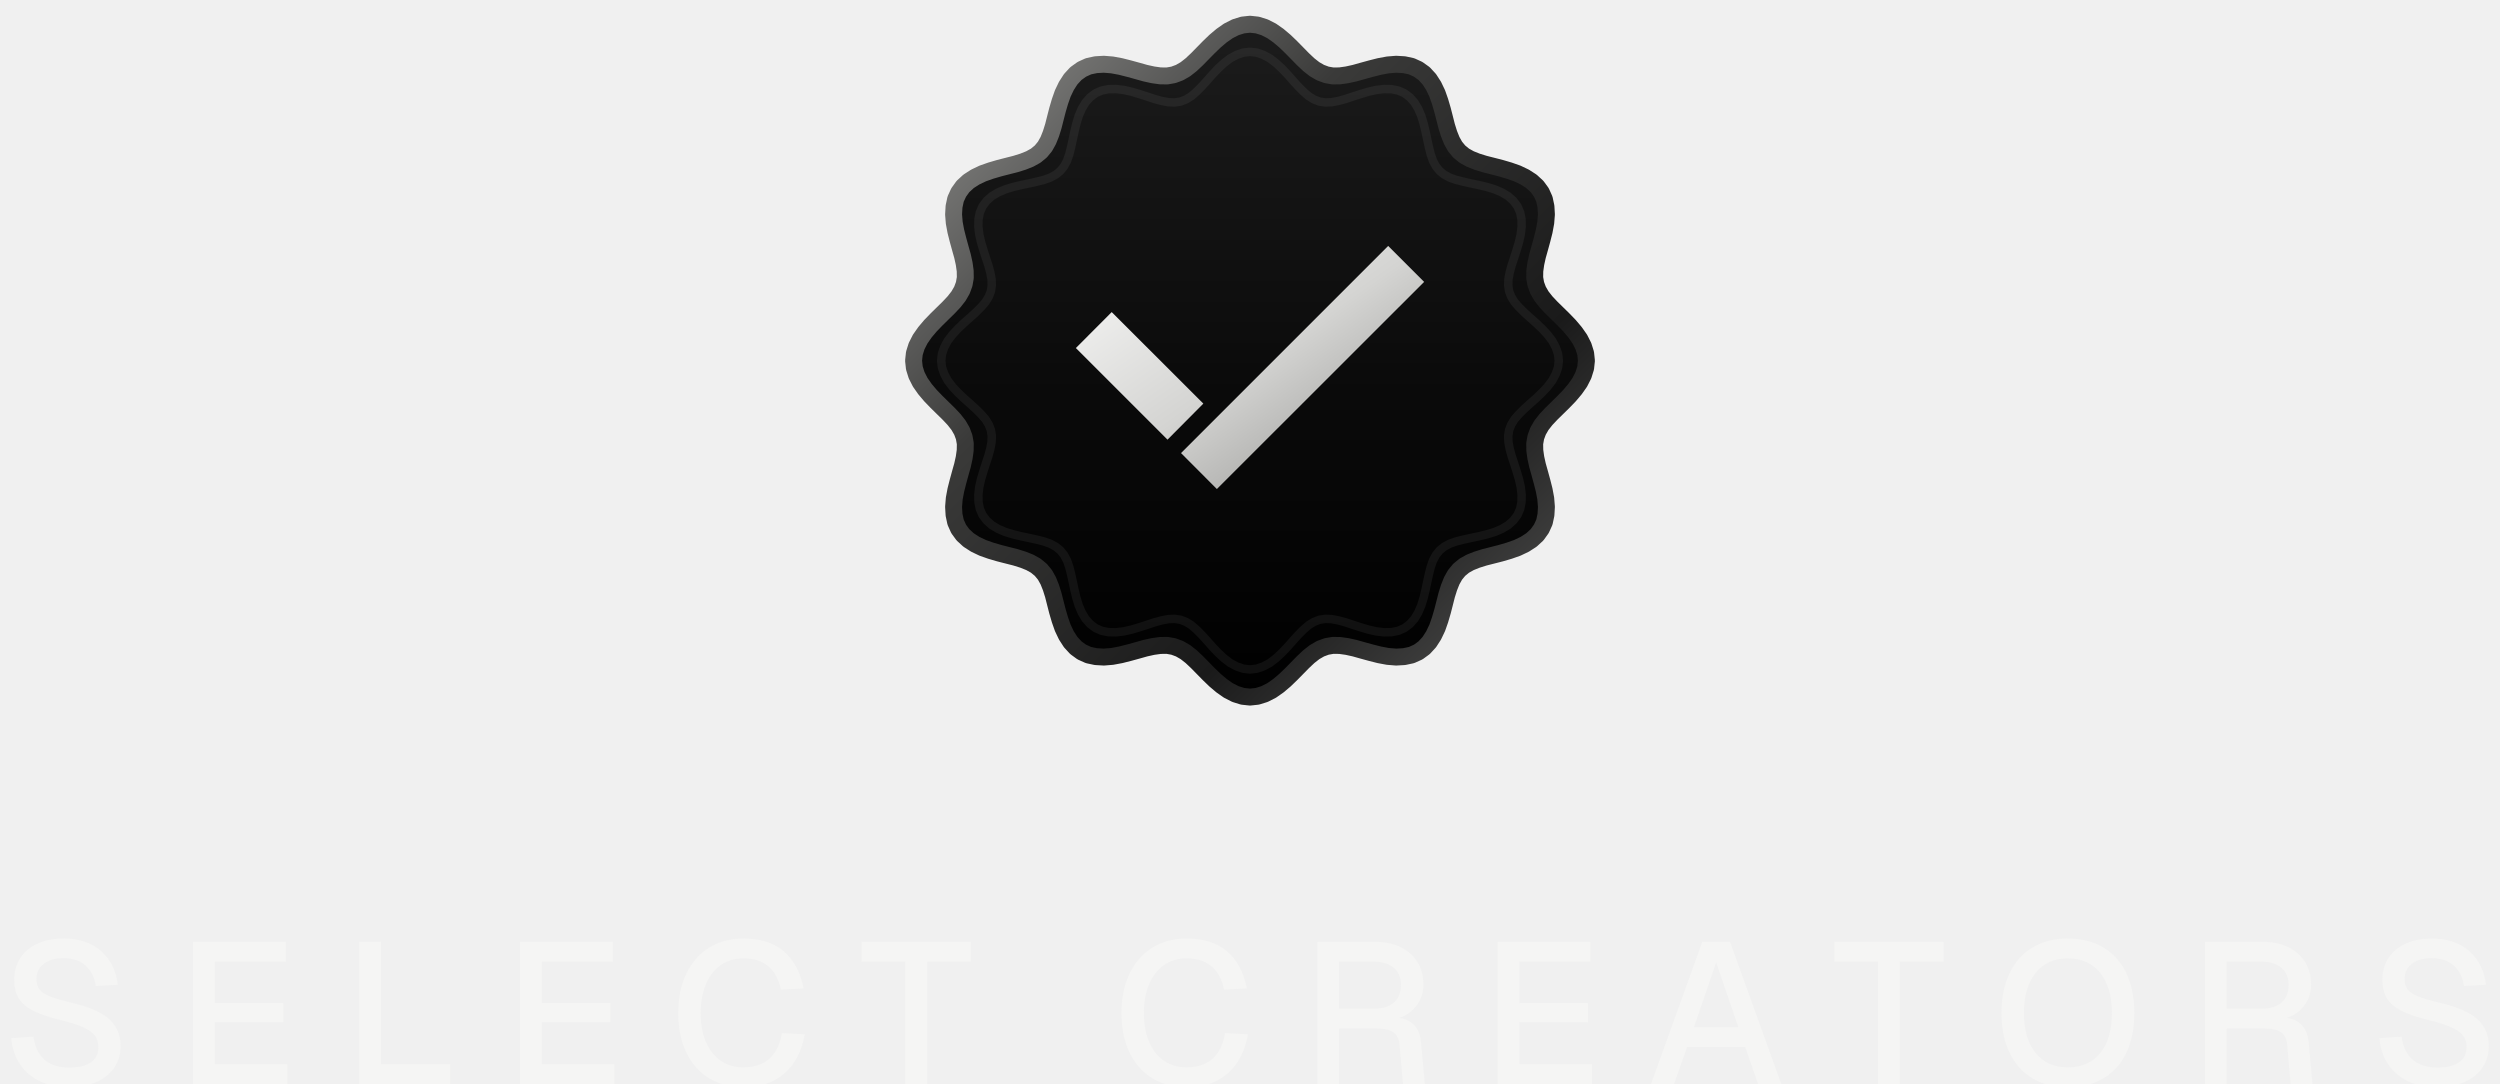
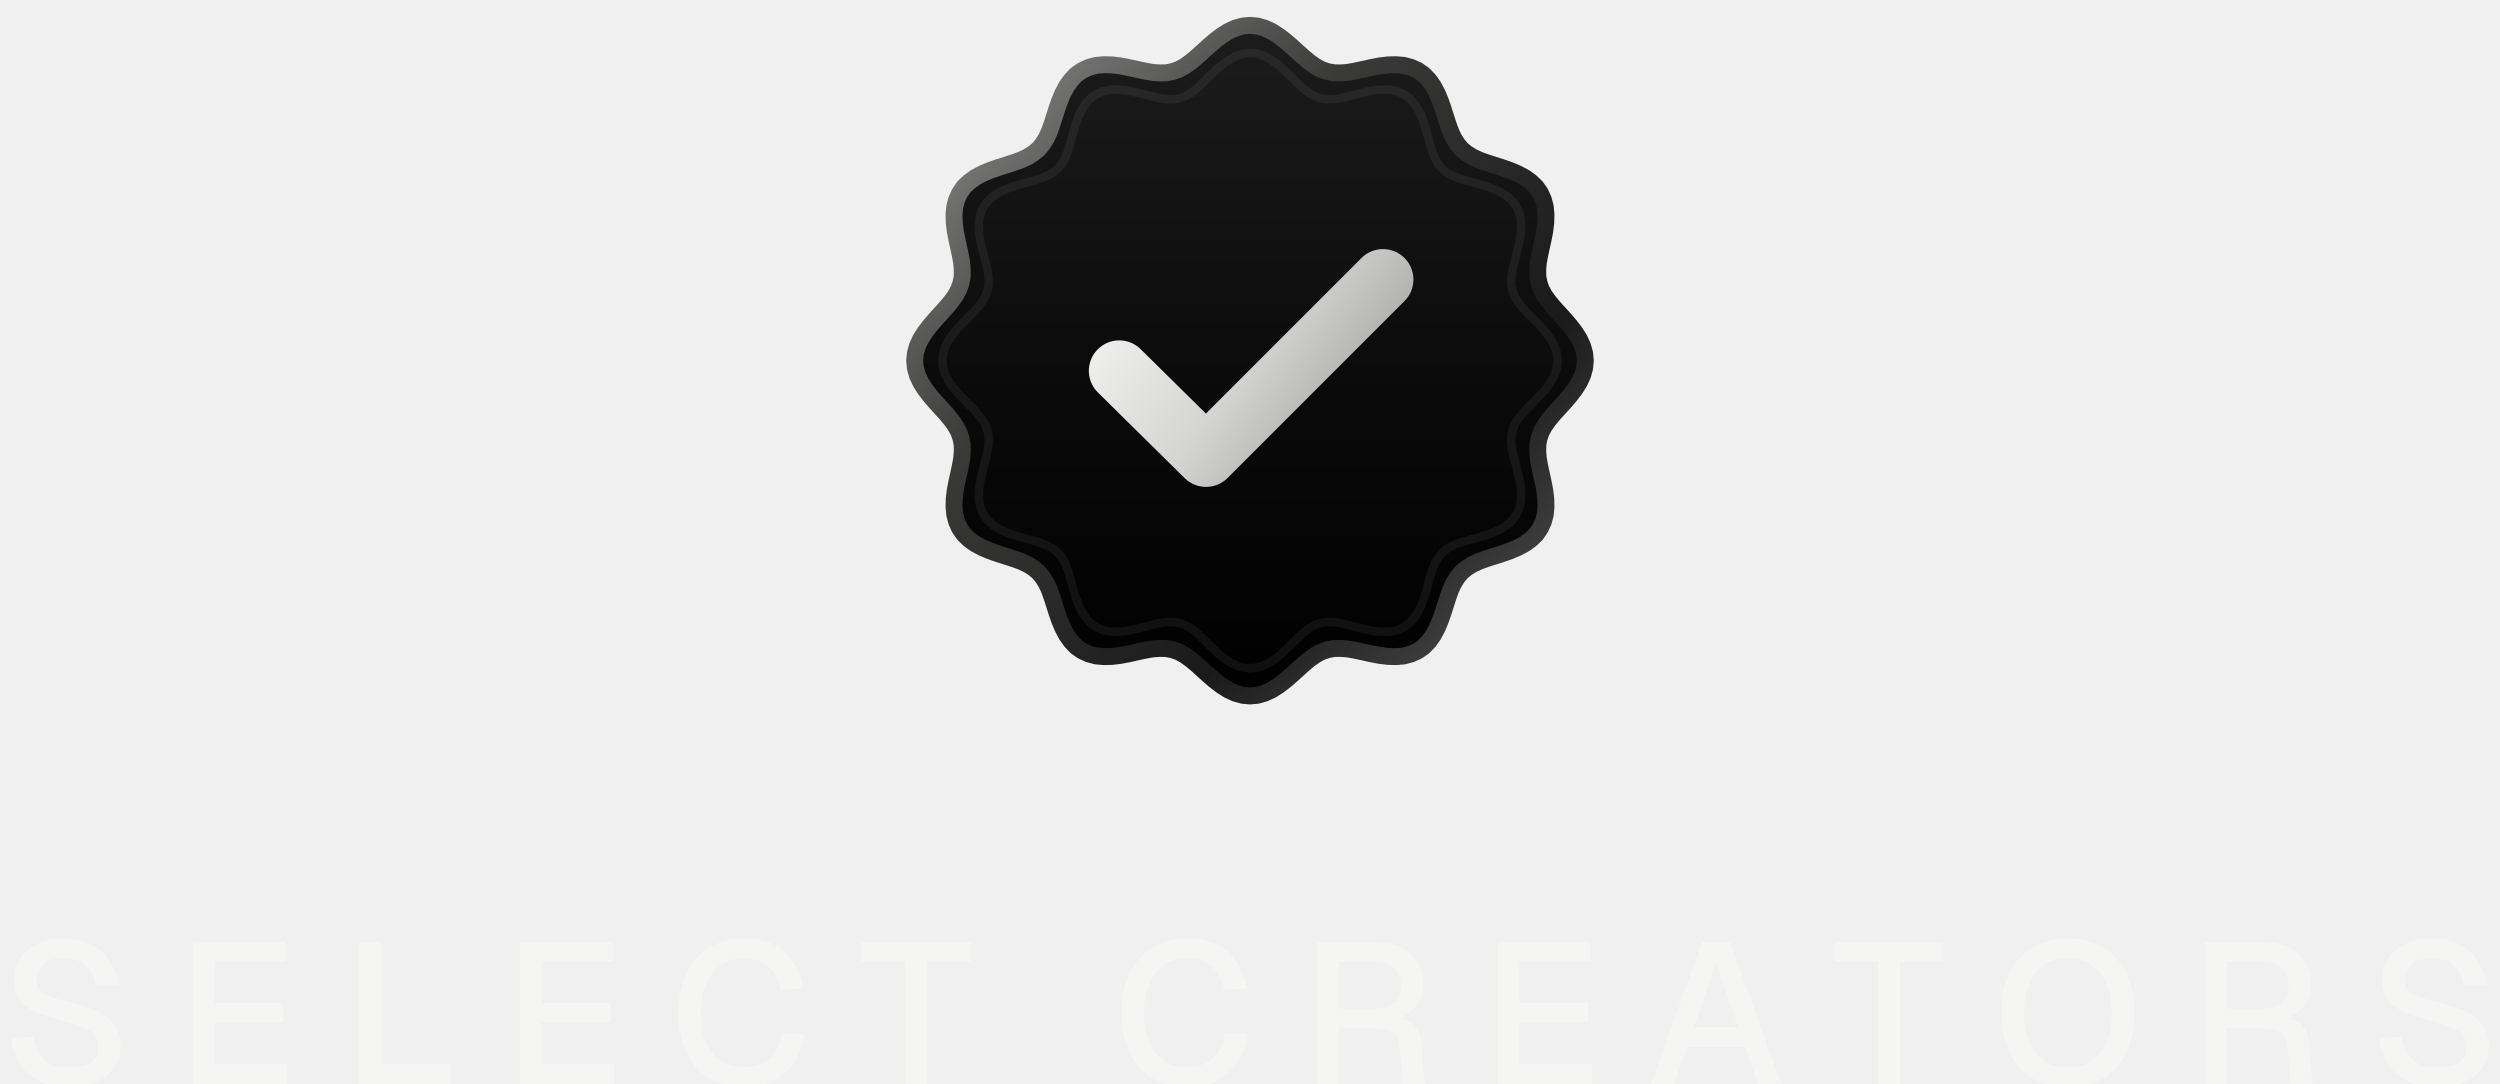
<svg xmlns="http://www.w3.org/2000/svg" viewBox="0 0 249.54 108.20" role="img" aria-label="Select Creators">
  <defs>
    <linearGradient id="sc-plate" x1="0" y1="0" x2="0" y2="1">
      <stop offset="0" stop-color="#1c1c1c" />
      <stop offset=".55" stop-color="#0a0a0a" />
      <stop offset="1" stop-color="#000" />
    </linearGradient>
    <linearGradient id="sc-edge" x1="0" y1="0" x2="1" y2="1">
      <stop offset="0" stop-color="#9a9a98" />
      <stop offset=".35" stop-color="#3a3a39" />
      <stop offset=".7" stop-color="#1a1a1a" />
      <stop offset="1" stop-color="#5c5c5b" />
    </linearGradient>
-     <linearGradient id="sc-ti" x1="0" y1="0" x2="1" y2="1">
+     <linearGradient id="sc-ti" gradientUnits="userSpaceOnUse" x1="18" y1="22" x2="46" y2="42">
      <stop offset="0" stop-color="#fafaf9" />
      <stop offset=".5" stop-color="#d4d4d2" />
      <stop offset="1" stop-color="#8e8e8c" />
    </linearGradient>
  </defs>
  <g transform="translate(88.77 0) scale(1.125)">
-     <path d="M32.00 2.15 L32.65 2.22 L33.29 2.42 L33.92 2.74 L34.52 3.16 L35.10 3.65 L35.66 4.19 L36.20 4.74 L36.71 5.26 L37.22 5.74 L37.73 6.14 L38.25 6.44 L38.79 6.64 L39.36 6.74 L39.97 6.73 L40.61 6.64 L41.29 6.49 L42.00 6.29 L42.73 6.09 L43.48 5.90 L44.23 5.76 L44.97 5.70 L45.67 5.74 L46.33 5.88 L46.92 6.15 L47.45 6.53 L47.91 7.03 L48.29 7.62 L48.61 8.29 L48.86 9.00 L49.08 9.75 L49.27 10.49 L49.45 11.20 L49.66 11.87 L49.90 12.47 L50.19 12.99 L50.56 13.44 L51.01 13.81 L51.53 14.10 L52.13 14.34 L52.80 14.55 L53.51 14.73 L54.25 14.92 L55.00 15.14 L55.71 15.39 L56.38 15.71 L56.97 16.09 L57.47 16.55 L57.85 17.07 L58.12 17.67 L58.26 18.33 L58.30 19.03 L58.24 19.77 L58.10 20.52 L57.91 21.27 L57.71 22.00 L57.51 22.71 L57.36 23.39 L57.27 24.03 L57.26 24.64 L57.36 25.21 L57.56 25.75 L57.86 26.27 L58.26 26.78 L58.74 27.29 L59.26 27.80 L59.81 28.34 L60.35 28.90 L60.84 29.48 L61.26 30.08 L61.58 30.71 L61.78 31.35 L61.85 32.00 L61.78 32.65 L61.58 33.29 L61.26 33.92 L60.84 34.52 L60.35 35.10 L59.81 35.66 L59.26 36.20 L58.74 36.71 L58.26 37.22 L57.86 37.73 L57.56 38.25 L57.36 38.79 L57.26 39.36 L57.27 39.97 L57.36 40.61 L57.51 41.29 L57.71 42.00 L57.91 42.73 L58.10 43.48 L58.24 44.23 L58.30 44.97 L58.26 45.67 L58.12 46.33 L57.85 46.92 L57.47 47.45 L56.97 47.91 L56.38 48.29 L55.71 48.61 L55.00 48.86 L54.25 49.08 L53.51 49.27 L52.80 49.45 L52.13 49.66 L51.53 49.90 L51.01 50.19 L50.56 50.56 L50.19 51.01 L49.90 51.53 L49.66 52.13 L49.45 52.80 L49.27 53.51 L49.08 54.25 L48.86 55.00 L48.61 55.71 L48.29 56.38 L47.91 56.97 L47.45 57.47 L46.93 57.85 L46.33 58.12 L45.67 58.26 L44.97 58.30 L44.23 58.24 L43.48 58.10 L42.73 57.91 L42.00 57.71 L41.29 57.51 L40.61 57.36 L39.97 57.27 L39.36 57.26 L38.79 57.36 L38.25 57.56 L37.73 57.86 L37.22 58.26 L36.71 58.74 L36.20 59.26 L35.66 59.81 L35.10 60.35 L34.52 60.84 L33.92 61.26 L33.29 61.58 L32.65 61.78 L32.00 61.85 L31.35 61.78 L30.71 61.58 L30.08 61.26 L29.48 60.84 L28.90 60.35 L28.34 59.81 L27.80 59.26 L27.29 58.74 L26.78 58.26 L26.27 57.86 L25.75 57.56 L25.21 57.36 L24.64 57.26 L24.03 57.27 L23.39 57.36 L22.71 57.51 L22.00 57.71 L21.27 57.91 L20.52 58.10 L19.77 58.24 L19.03 58.30 L18.33 58.26 L17.67 58.12 L17.07 57.85 L16.55 57.47 L16.09 56.97 L15.71 56.38 L15.39 55.71 L15.14 55.00 L14.92 54.25 L14.73 53.51 L14.55 52.80 L14.34 52.13 L14.10 51.53 L13.81 51.01 L13.44 50.56 L12.99 50.19 L12.47 49.90 L11.87 49.66 L11.20 49.45 L10.49 49.27 L9.75 49.08 L9.00 48.86 L8.29 48.61 L7.62 48.29 L7.03 47.91 L6.53 47.45 L6.15 46.93 L5.88 46.33 L5.74 45.67 L5.70 44.97 L5.76 44.23 L5.90 43.48 L6.09 42.73 L6.29 42.00 L6.49 41.29 L6.64 40.61 L6.73 39.97 L6.74 39.36 L6.64 38.79 L6.44 38.25 L6.14 37.73 L5.74 37.22 L5.26 36.71 L4.74 36.20 L4.19 35.66 L3.65 35.10 L3.16 34.52 L2.74 33.92 L2.42 33.29 L2.22 32.65 L2.15 32.00 L2.22 31.35 L2.42 30.71 L2.74 30.08 L3.16 29.48 L3.65 28.90 L4.19 28.34 L4.74 27.80 L5.26 27.29 L5.74 26.78 L6.14 26.27 L6.44 25.75 L6.64 25.21 L6.74 24.64 L6.73 24.03 L6.64 23.39 L6.49 22.71 L6.29 22.00 L6.09 21.27 L5.90 20.52 L5.76 19.77 L5.70 19.03 L5.74 18.33 L5.88 17.67 L6.15 17.08 L6.53 16.55 L7.03 16.09 L7.62 15.71 L8.29 15.39 L9.00 15.14 L9.75 14.92 L10.49 14.73 L11.20 14.55 L11.87 14.34 L12.47 14.10 L12.99 13.81 L13.44 13.44 L13.81 12.99 L14.10 12.47 L14.34 11.87 L14.55 11.20 L14.73 10.49 L14.92 9.75 L15.14 9.00 L15.39 8.29 L15.71 7.62 L16.09 7.03 L16.55 6.53 L17.08 6.15 L17.67 5.88 L18.33 5.74 L19.03 5.70 L19.77 5.76 L20.52 5.90 L21.27 6.09 L22.00 6.29 L22.71 6.49 L23.39 6.64 L24.03 6.73 L24.64 6.74 L25.21 6.64 L25.75 6.44 L26.27 6.14 L26.78 5.74 L27.29 5.26 L27.80 4.74 L28.34 4.19 L28.90 3.65 L29.48 3.16 L30.08 2.74 L30.71 2.42 L31.35 2.22 Z" fill="url(#sc-plate)" stroke="url(#sc-edge)" stroke-width="1.5" stroke-linejoin="round" />
-     <path d="M32.00 4.60 L32.60 4.67 L33.18 4.87 L33.76 5.18 L34.31 5.60 L34.84 6.09 L35.34 6.62 L35.82 7.16 L36.29 7.68 L36.75 8.14 L37.20 8.53 L37.67 8.82 L38.16 9.01 L38.68 9.09 L39.23 9.07 L39.82 8.96 L40.45 8.79 L41.11 8.57 L41.80 8.35 L42.50 8.14 L43.20 7.98 L43.89 7.90 L44.54 7.91 L45.15 8.03 L45.70 8.27 L46.18 8.63 L46.59 9.09 L46.93 9.66 L47.20 10.29 L47.41 10.98 L47.58 11.69 L47.73 12.40 L47.88 13.08 L48.04 13.71 L48.24 14.28 L48.50 14.76 L48.83 15.17 L49.24 15.50 L49.72 15.76 L50.29 15.96 L50.92 16.12 L51.60 16.27 L52.31 16.42 L53.02 16.59 L53.71 16.80 L54.34 17.07 L54.91 17.41 L55.37 17.82 L55.73 18.30 L55.97 18.85 L56.09 19.46 L56.10 20.11 L56.02 20.80 L55.86 21.50 L55.65 22.20 L55.43 22.89 L55.21 23.55 L55.04 24.18 L54.93 24.77 L54.91 25.32 L54.99 25.84 L55.18 26.33 L55.47 26.80 L55.86 27.25 L56.32 27.71 L56.84 28.18 L57.38 28.66 L57.91 29.16 L58.40 29.69 L58.82 30.24 L59.13 30.82 L59.33 31.40 L59.40 32.00 L59.33 32.60 L59.13 33.18 L58.82 33.76 L58.40 34.31 L57.91 34.84 L57.38 35.34 L56.84 35.82 L56.32 36.29 L55.86 36.75 L55.47 37.20 L55.18 37.67 L54.99 38.16 L54.91 38.68 L54.93 39.23 L55.04 39.82 L55.21 40.45 L55.43 41.11 L55.65 41.80 L55.86 42.50 L56.02 43.20 L56.10 43.89 L56.09 44.54 L55.97 45.15 L55.73 45.70 L55.37 46.18 L54.91 46.59 L54.34 46.93 L53.71 47.20 L53.02 47.41 L52.31 47.58 L51.60 47.73 L50.92 47.88 L50.29 48.04 L49.72 48.24 L49.24 48.50 L48.83 48.83 L48.50 49.24 L48.24 49.72 L48.04 50.29 L47.88 50.92 L47.73 51.60 L47.58 52.31 L47.41 53.02 L47.20 53.71 L46.93 54.34 L46.59 54.91 L46.18 55.37 L45.70 55.73 L45.15 55.97 L44.54 56.09 L43.89 56.10 L43.20 56.02 L42.50 55.86 L41.80 55.65 L41.11 55.43 L40.45 55.21 L39.82 55.04 L39.23 54.93 L38.68 54.91 L38.16 54.99 L37.67 55.18 L37.20 55.47 L36.75 55.86 L36.29 56.32 L35.82 56.84 L35.34 57.38 L34.84 57.91 L34.31 58.40 L33.76 58.82 L33.18 59.13 L32.60 59.33 L32.00 59.40 L31.40 59.33 L30.82 59.13 L30.24 58.82 L29.69 58.40 L29.16 57.91 L28.66 57.38 L28.18 56.84 L27.71 56.32 L27.25 55.86 L26.80 55.47 L26.33 55.18 L25.84 54.99 L25.32 54.91 L24.77 54.93 L24.18 55.04 L23.55 55.21 L22.89 55.43 L22.20 55.65 L21.50 55.86 L20.80 56.02 L20.11 56.10 L19.46 56.09 L18.85 55.97 L18.30 55.73 L17.82 55.37 L17.41 54.91 L17.07 54.34 L16.80 53.71 L16.59 53.02 L16.42 52.31 L16.27 51.60 L16.12 50.92 L15.96 50.29 L15.76 49.72 L15.50 49.24 L15.17 48.83 L14.76 48.50 L14.28 48.24 L13.71 48.04 L13.08 47.88 L12.40 47.73 L11.69 47.58 L10.98 47.41 L10.29 47.20 L9.66 46.93 L9.09 46.59 L8.63 46.18 L8.27 45.70 L8.03 45.15 L7.91 44.54 L7.90 43.89 L7.98 43.20 L8.14 42.50 L8.35 41.80 L8.57 41.11 L8.79 40.45 L8.96 39.82 L9.07 39.23 L9.09 38.68 L9.01 38.16 L8.82 37.67 L8.53 37.20 L8.14 36.75 L7.68 36.29 L7.16 35.82 L6.62 35.34 L6.09 34.84 L5.60 34.31 L5.18 33.76 L4.87 33.18 L4.67 32.60 L4.60 32.00 L4.67 31.40 L4.87 30.82 L5.18 30.24 L5.60 29.69 L6.09 29.16 L6.62 28.66 L7.16 28.18 L7.68 27.71 L8.14 27.25 L8.53 26.80 L8.82 26.33 L9.01 25.84 L9.09 25.32 L9.07 24.77 L8.96 24.18 L8.79 23.55 L8.57 22.89 L8.35 22.20 L8.14 21.50 L7.98 20.80 L7.90 20.11 L7.91 19.46 L8.03 18.85 L8.27 18.30 L8.63 17.82 L9.09 17.41 L9.66 17.07 L10.29 16.80 L10.98 16.59 L11.69 16.42 L12.40 16.27 L13.08 16.12 L13.71 15.96 L14.28 15.76 L14.76 15.50 L15.17 15.17 L15.50 14.76 L15.76 14.28 L15.96 13.71 L16.12 13.08 L16.27 12.40 L16.42 11.69 L16.59 10.98 L16.80 10.29 L17.07 9.66 L17.41 9.09 L17.82 8.63 L18.30 8.27 L18.85 8.03 L19.46 7.91 L20.11 7.90 L20.80 7.98 L21.50 8.14 L22.20 8.35 L22.89 8.57 L23.55 8.79 L24.18 8.96 L24.77 9.07 L25.32 9.09 L25.84 9.01 L26.33 8.82 L26.80 8.53 L27.25 8.14 L27.71 7.68 L28.18 7.16 L28.66 6.62 L29.16 6.09 L29.69 5.60 L30.24 5.18 L30.82 4.87 L31.40 4.67 Z" fill="none" stroke="#fff" stroke-opacity=".06" stroke-width=".75" stroke-linejoin="round" />
-     <path d="M25.88 40.20 L44.26 21.82 L47.45 25.01 L29.06 43.39 Z M16.55 30.88 L19.73 27.69 L27.86 35.81 L24.68 39.01 Z" fill="url(#sc-ti)" />
+     <path d="M32.00 2.25 L32.65 2.31 L33.29 2.49 L33.92 2.78 L34.52 3.16 L35.11 3.61 L35.67 4.09 L36.22 4.59 L36.75 5.07 L37.27 5.50 L37.79 5.87 L38.32 6.16 L38.87 6.35 L39.44 6.46 L40.05 6.47 L40.68 6.42 L41.35 6.30 L42.05 6.15 L42.77 5.99 L43.50 5.85 L44.23 5.76 L44.95 5.74 L45.64 5.80 L46.28 5.97 L46.88 6.24 L47.41 6.61 L47.87 7.09 L48.27 7.65 L48.61 8.29 L48.89 8.96 L49.14 9.67 L49.36 10.37 L49.58 11.05 L49.81 11.69 L50.08 12.27 L50.40 12.78 L50.77 13.23 L51.22 13.60 L51.73 13.92 L52.31 14.19 L52.95 14.42 L53.63 14.64 L54.33 14.86 L55.04 15.11 L55.71 15.39 L56.35 15.73 L56.91 16.13 L57.39 16.59 L57.76 17.12 L58.03 17.72 L58.20 18.36 L58.26 19.05 L58.24 19.77 L58.15 20.50 L58.01 21.23 L57.85 21.95 L57.70 22.65 L57.58 23.32 L57.53 23.95 L57.54 24.56 L57.65 25.13 L57.84 25.68 L58.13 26.21 L58.50 26.73 L58.93 27.25 L59.41 27.78 L59.91 28.33 L60.39 28.89 L60.84 29.48 L61.22 30.08 L61.51 30.71 L61.69 31.35 L61.75 32.00 L61.69 32.65 L61.51 33.29 L61.22 33.92 L60.84 34.52 L60.39 35.11 L59.91 35.67 L59.41 36.22 L58.93 36.75 L58.50 37.27 L58.13 37.79 L57.84 38.32 L57.65 38.87 L57.54 39.44 L57.53 40.05 L57.58 40.68 L57.70 41.35 L57.85 42.05 L58.01 42.77 L58.15 43.50 L58.24 44.23 L58.26 44.95 L58.20 45.64 L58.03 46.28 L57.76 46.87 L57.39 47.41 L56.91 47.87 L56.35 48.27 L55.71 48.61 L55.04 48.89 L54.33 49.14 L53.63 49.36 L52.95 49.58 L52.31 49.81 L51.73 50.08 L51.22 50.40 L50.77 50.77 L50.40 51.22 L50.08 51.73 L49.81 52.31 L49.58 52.95 L49.36 53.63 L49.14 54.33 L48.89 55.04 L48.61 55.71 L48.27 56.35 L47.87 56.91 L47.41 57.39 L46.88 57.76 L46.28 58.03 L45.64 58.20 L44.95 58.26 L44.23 58.24 L43.50 58.15 L42.77 58.01 L42.05 57.85 L41.35 57.70 L40.68 57.58 L40.05 57.53 L39.44 57.54 L38.87 57.65 L38.32 57.84 L37.79 58.13 L37.27 58.50 L36.75 58.93 L36.22 59.41 L35.67 59.91 L35.11 60.39 L34.52 60.84 L33.92 61.22 L33.29 61.51 L32.65 61.69 L32.00 61.75 L31.35 61.69 L30.71 61.51 L30.08 61.22 L29.48 60.84 L28.89 60.39 L28.33 59.91 L27.78 59.41 L27.25 58.93 L26.73 58.50 L26.21 58.13 L25.68 57.84 L25.13 57.65 L24.56 57.54 L23.95 57.53 L23.32 57.58 L22.65 57.70 L21.95 57.85 L21.23 58.01 L20.50 58.15 L19.77 58.24 L19.05 58.26 L18.36 58.20 L17.72 58.03 L17.12 57.76 L16.59 57.39 L16.13 56.91 L15.73 56.35 L15.39 55.71 L15.11 55.04 L14.86 54.33 L14.64 53.63 L14.42 52.95 L14.19 52.31 L13.92 51.73 L13.60 51.22 L13.23 50.77 L12.78 50.40 L12.27 50.08 L11.69 49.81 L11.05 49.58 L10.37 49.36 L9.67 49.14 L8.96 48.89 L8.29 48.61 L7.65 48.27 L7.09 47.87 L6.61 47.41 L6.24 46.88 L5.97 46.28 L5.80 45.64 L5.74 44.95 L5.76 44.23 L5.85 43.50 L5.99 42.77 L6.15 42.05 L6.30 41.35 L6.42 40.68 L6.47 40.05 L6.46 39.44 L6.35 38.87 L6.16 38.32 L5.87 37.79 L5.50 37.27 L5.07 36.75 L4.59 36.22 L4.09 35.67 L3.61 35.11 L3.16 34.52 L2.78 33.92 L2.49 33.29 L2.31 32.65 L2.25 32.00 L2.31 31.35 L2.49 30.71 L2.78 30.08 L3.16 29.48 L3.61 28.89 L4.09 28.33 L4.59 27.78 L5.07 27.25 L5.50 26.73 L5.87 26.21 L6.16 25.68 L6.35 25.13 L6.46 24.56 L6.47 23.95 L6.42 23.32 L6.30 22.65 L6.15 21.95 L5.99 21.23 L5.85 20.50 L5.76 19.77 L5.74 19.05 L5.80 18.36 L5.97 17.72 L6.24 17.13 L6.61 16.59 L7.09 16.13 L7.65 15.73 L8.29 15.39 L8.96 15.11 L9.67 14.86 L10.37 14.64 L11.05 14.42 L11.69 14.19 L12.27 13.92 L12.78 13.60 L13.23 13.23 L13.60 12.78 L13.92 12.27 L14.19 11.69 L14.42 11.05 L14.64 10.37 L14.86 9.67 L15.11 8.96 L15.39 8.29 L15.73 7.65 L16.13 7.09 L16.59 6.61 L17.13 6.24 L17.72 5.97 L18.36 5.80 L19.05 5.74 L19.77 5.76 L20.50 5.85 L21.23 5.99 L21.95 6.15 L22.65 6.30 L23.32 6.42 L23.95 6.47 L24.56 6.46 L25.13 6.35 L25.68 6.16 L26.21 5.87 L26.73 5.50 L27.25 5.07 L27.78 4.59 L28.33 4.09 L28.89 3.61 L29.48 3.16 L30.08 2.78 L30.71 2.49 L31.35 2.31 Z" fill="url(#sc-plate)" stroke="url(#sc-edge)" stroke-width="1.5" stroke-linejoin="round" />
+     <path d="M32.00 4.70 L32.59 4.76 L33.18 4.94 L33.75 5.23 L34.31 5.60 L34.84 6.04 L35.35 6.52 L35.85 7.01 L36.32 7.48 L36.79 7.90 L37.26 8.26 L37.74 8.54 L38.24 8.72 L38.76 8.81 L39.31 8.81 L39.90 8.74 L40.52 8.60 L41.16 8.43 L41.83 8.26 L42.52 8.10 L43.20 7.98 L43.87 7.94 L44.51 7.97 L45.10 8.11 L45.65 8.36 L46.13 8.71 L46.55 9.16 L46.91 9.69 L47.20 10.29 L47.44 10.94 L47.65 11.61 L47.83 12.28 L48.01 12.93 L48.20 13.53 L48.43 14.07 L48.70 14.55 L49.04 14.96 L49.45 15.30 L49.93 15.57 L50.47 15.80 L51.07 15.99 L51.72 16.17 L52.39 16.35 L53.06 16.56 L53.71 16.80 L54.31 17.09 L54.84 17.45 L55.29 17.87 L55.64 18.35 L55.89 18.90 L56.03 19.49 L56.06 20.13 L56.02 20.80 L55.90 21.48 L55.74 22.17 L55.57 22.84 L55.40 23.48 L55.26 24.10 L55.19 24.69 L55.19 25.24 L55.28 25.76 L55.46 26.26 L55.74 26.74 L56.10 27.21 L56.52 27.68 L56.99 28.15 L57.48 28.65 L57.96 29.16 L58.40 29.69 L58.77 30.25 L59.06 30.82 L59.24 31.41 L59.30 32.00 L59.24 32.59 L59.06 33.18 L58.77 33.75 L58.40 34.31 L57.96 34.84 L57.48 35.35 L56.99 35.85 L56.52 36.32 L56.10 36.79 L55.74 37.26 L55.46 37.74 L55.28 38.24 L55.19 38.76 L55.19 39.31 L55.26 39.90 L55.40 40.52 L55.57 41.16 L55.74 41.83 L55.90 42.52 L56.02 43.20 L56.06 43.87 L56.03 44.51 L55.89 45.10 L55.64 45.65 L55.29 46.13 L54.84 46.55 L54.31 46.91 L53.71 47.20 L53.06 47.44 L52.39 47.65 L51.72 47.83 L51.07 48.01 L50.47 48.20 L49.93 48.43 L49.45 48.70 L49.04 49.04 L48.70 49.45 L48.43 49.93 L48.20 50.47 L48.01 51.07 L47.83 51.72 L47.65 52.39 L47.44 53.06 L47.20 53.71 L46.91 54.31 L46.55 54.84 L46.13 55.29 L45.65 55.64 L45.10 55.89 L44.51 56.03 L43.87 56.06 L43.20 56.02 L42.52 55.90 L41.83 55.74 L41.16 55.57 L40.52 55.40 L39.90 55.26 L39.31 55.19 L38.76 55.19 L38.24 55.28 L37.74 55.46 L37.26 55.74 L36.79 56.10 L36.32 56.52 L35.85 56.99 L35.35 57.48 L34.84 57.96 L34.31 58.40 L33.75 58.77 L33.18 59.06 L32.59 59.24 L32.00 59.30 L31.41 59.24 L30.82 59.06 L30.25 58.77 L29.69 58.40 L29.16 57.96 L28.65 57.48 L28.15 56.99 L27.68 56.52 L27.21 56.10 L26.74 55.74 L26.26 55.46 L25.76 55.28 L25.24 55.19 L24.69 55.19 L24.10 55.26 L23.48 55.40 L22.84 55.57 L22.17 55.74 L21.48 55.90 L20.80 56.02 L20.13 56.06 L19.49 56.03 L18.90 55.89 L18.35 55.64 L17.87 55.29 L17.45 54.84 L17.09 54.31 L16.80 53.71 L16.56 53.06 L16.35 52.39 L16.17 51.72 L15.99 51.07 L15.80 50.47 L15.57 49.93 L15.30 49.45 L14.96 49.04 L14.55 48.70 L14.07 48.43 L13.53 48.20 L12.93 48.01 L12.28 47.83 L11.61 47.65 L10.94 47.44 L10.29 47.20 L9.69 46.91 L9.16 46.55 L8.71 46.13 L8.36 45.65 L8.11 45.10 L7.97 44.51 L7.94 43.87 L7.98 43.20 L8.10 42.52 L8.26 41.83 L8.43 41.16 L8.60 40.52 L8.74 39.90 L8.81 39.31 L8.81 38.76 L8.72 38.24 L8.54 37.74 L8.26 37.26 L7.90 36.79 L7.48 36.32 L7.01 35.85 L6.52 35.35 L6.04 34.84 L5.60 34.31 L5.23 33.75 L4.94 33.18 L4.76 32.59 L4.70 32.00 L4.76 31.41 L4.94 30.82 L5.23 30.25 L5.60 29.69 L6.04 29.16 L6.52 28.65 L7.01 28.15 L7.48 27.68 L7.90 27.21 L8.26 26.74 L8.54 26.26 L8.72 25.76 L8.81 25.24 L8.81 24.69 L8.74 24.10 L8.60 23.48 L8.43 22.84 L8.26 22.17 L8.10 21.48 L7.98 20.80 L7.94 20.13 L7.97 19.49 L8.11 18.90 L8.36 18.35 L8.71 17.87 L9.16 17.45 L9.69 17.09 L10.29 16.80 L10.94 16.56 L11.61 16.35 L12.28 16.17 L12.93 15.99 L13.53 15.80 L14.07 15.57 L14.55 15.30 L14.96 14.96 L15.30 14.55 L15.57 14.07 L15.80 13.53 L15.99 12.93 L16.17 12.28 L16.35 11.61 L16.56 10.94 L16.80 10.29 L17.09 9.69 L17.45 9.16 L17.87 8.71 L18.35 8.36 L18.90 8.11 L19.49 7.97 L20.13 7.94 L20.80 7.98 L21.48 8.10 L22.17 8.26 L22.84 8.43 L23.48 8.60 L24.10 8.74 L24.69 8.81 L25.24 8.81 L25.76 8.72 L26.26 8.54 L26.74 8.26 L27.21 7.90 L27.68 7.48 L28.15 7.01 L28.65 6.52 L29.16 6.04 L29.69 5.60 L30.25 5.23 L30.82 4.94 L31.41 4.76 Z" fill="none" stroke="#fff" stroke-opacity=".06" stroke-width=".75" stroke-linejoin="round" />
+     <path d="M20.4 32.9 L28.1 40.5 L43.8 24.8" fill="none" stroke="url(#sc-ti)" stroke-width="5.4" stroke-linecap="round" stroke-linejoin="round" />
  </g>
  <path transform="translate(0.00 108.20)" d="M1.12 -4.58 3.34 -4.72Q3.54 -3.22 4.44 -2.43Q5.34 -1.64 6.92 -1.64Q8.32 -1.64 9.07 -2.16Q9.82 -2.68 9.82 -3.68Q9.82 -4.32 9.52 -4.77Q9.22 -5.22 8.41 -5.61Q7.6 -6.0 6.06 -6.38Q4.32 -6.8 3.32 -7.31Q2.32 -7.82 1.87 -8.55Q1.42 -9.28 1.42 -10.4Q1.42 -11.62 2.01 -12.55Q2.6 -13.48 3.72 -14.0Q4.84 -14.52 6.34 -14.52Q8.7 -14.52 10.11 -13.25Q11.52 -11.98 11.76 -9.9L9.56 -9.78Q9.38 -11.06 8.55 -11.81Q7.72 -12.56 6.3 -12.56Q5.08 -12.56 4.36 -11.99Q3.64 -11.42 3.64 -10.48Q3.64 -9.84 3.93 -9.45Q4.22 -9.06 4.95 -8.76Q5.68 -8.46 7.1 -8.12Q9.78 -7.5 10.91 -6.46Q12.04 -5.42 12.04 -3.8Q12.04 -2.54 11.39 -1.61Q10.74 -0.68 9.57 -0.18Q8.4 0.32 6.88 0.32Q5.2 0.32 3.95 -0.29Q2.7 -0.9 1.97 -2.01Q1.24 -3.12 1.12 -4.58ZM19.28 -14.2H28.52V-12.22H21.44V-8.08H28.28V-6.16H21.44V-1.98H28.68V0.0H19.28ZM35.86 -14.2H38.02V-1.98H44.94V0.0H35.86ZM51.92 -14.2H61.16V-12.22H54.08V-8.08H60.92V-6.16H54.08V-1.98H61.32V0.0H51.92ZM67.7 -7.08Q67.7 -9.34 68.51 -11.02Q69.32 -12.7 70.79 -13.61Q72.26 -14.52 74.2 -14.52Q76.76 -14.52 78.25 -13.23Q79.74 -11.94 80.22 -9.54L77.94 -9.42Q77.64 -10.92 76.71 -11.73Q75.78 -12.54 74.2 -12.54Q72.92 -12.54 71.96 -11.88Q71.0 -11.22 70.47 -9.99Q69.94 -8.76 69.94 -7.08Q69.94 -5.4 70.47 -4.18Q71.0 -2.96 71.96 -2.31Q72.92 -1.66 74.18 -1.66Q75.86 -1.66 76.82 -2.55Q77.78 -3.44 78.04 -5.08L80.32 -4.96Q79.9 -2.48 78.33 -1.08Q76.76 0.32 74.18 0.32Q72.26 0.32 70.79 -0.57Q69.32 -1.46 68.51 -3.13Q67.7 -4.8 67.7 -7.08ZM90.36 -12.22H86V-14.2H96.9V-12.22H92.54V0.0H90.36ZM111.94 -7.08Q111.94 -9.34 112.75 -11.02Q113.56 -12.7 115.03 -13.61Q116.5 -14.52 118.44 -14.52Q121.0 -14.52 122.49 -13.23Q123.98 -11.94 124.46 -9.54L122.18 -9.42Q121.88 -10.92 120.95 -11.73Q120.02 -12.54 118.44 -12.54Q117.16 -12.54 116.2 -11.88Q115.24 -11.22 114.71 -9.99Q114.18 -8.76 114.18 -7.08Q114.18 -5.4 114.71 -4.18Q115.24 -2.96 116.2 -2.31Q117.16 -1.66 118.42 -1.66Q120.1 -1.66 121.06 -2.55Q122.02 -3.44 122.28 -5.08L124.56 -4.96Q124.14 -2.48 122.57 -1.08Q121.0 0.32 118.42 0.32Q116.5 0.32 115.03 -0.57Q113.56 -1.46 112.75 -3.13Q111.94 -4.8 111.94 -7.08ZM131.5 -14.2H137.16Q139.42 -14.2 140.75 -13.04Q142.08 -11.88 142.08 -9.92Q142.08 -8.72 141.39 -7.82Q140.7 -6.92 139.66 -6.6Q141.64 -6.3 141.84 -4.14L142.22 0.0H140.04L139.7 -3.86Q139.64 -4.74 139.11 -5.14Q138.58 -5.54 137.42 -5.54H133.66V0.0H131.5ZM139.84 -9.86Q139.84 -11.0 139.11 -11.61Q138.38 -12.22 137.02 -12.22H133.66V-7.52H137.2Q138.42 -7.52 139.13 -8.13Q139.84 -8.74 139.84 -9.86ZM149.5 -14.2H158.74V-12.22H151.66V-8.08H158.5V-6.16H151.66V-1.98H158.9V0.0H149.5ZM169.92 -14.2H172.68L177.8 0.0H175.48L174.2 -3.7H168.4L167.1 0.0H164.8ZM173.52 -5.66 171.3 -12.14 169.08 -5.66ZM187.46 -12.22H183.1V-14.2H194.0V-12.22H189.64V0.0H187.46ZM199.78 -7.08Q199.78 -9.36 200.58 -11.04Q201.38 -12.72 202.87 -13.62Q204.36 -14.52 206.4 -14.52Q208.46 -14.52 209.96 -13.62Q211.46 -12.72 212.25 -11.04Q213.04 -9.36 213.04 -7.08Q213.04 -4.8 212.25 -3.13Q211.46 -1.46 209.96 -0.57Q208.46 0.32 206.4 0.32Q204.36 0.32 202.87 -0.57Q201.38 -1.46 200.58 -3.13Q199.78 -4.8 199.78 -7.08ZM210.8 -7.08Q210.8 -9.64 209.63 -11.09Q208.46 -12.54 206.4 -12.54Q204.36 -12.54 203.19 -11.09Q202.02 -9.64 202.02 -7.08Q202.02 -4.52 203.19 -3.09Q204.36 -1.66 206.4 -1.66Q208.48 -1.66 209.64 -3.09Q210.8 -4.52 210.8 -7.08ZM220.1 -14.2H225.76Q228.02 -14.2 229.35 -13.04Q230.68 -11.88 230.68 -9.92Q230.68 -8.72 229.99 -7.82Q229.3 -6.92 228.26 -6.6Q230.24 -6.3 230.44 -4.14L230.82 0.0H228.64L228.3 -3.86Q228.24 -4.74 227.71 -5.14Q227.18 -5.54 226.02 -5.54H222.26V0.0H220.1ZM228.44 -9.86Q228.44 -11.0 227.71 -11.61Q226.98 -12.22 225.62 -12.22H222.26V-7.52H225.8Q227.02 -7.52 227.73 -8.13Q228.44 -8.74 228.44 -9.86ZM237.5 -4.58 239.72 -4.72Q239.92 -3.22 240.82 -2.43Q241.72 -1.64 243.3 -1.64Q244.7 -1.64 245.45 -2.16Q246.2 -2.68 246.2 -3.68Q246.2 -4.32 245.9 -4.77Q245.6 -5.22 244.79 -5.61Q243.98 -6.0 242.44 -6.38Q240.7 -6.8 239.7 -7.31Q238.7 -7.82 238.25 -8.55Q237.8 -9.28 237.8 -10.4Q237.8 -11.62 238.39 -12.55Q238.98 -13.48 240.1 -14.0Q241.22 -14.52 242.72 -14.52Q245.08 -14.52 246.49 -13.25Q247.9 -11.98 248.14 -9.9L245.94 -9.78Q245.76 -11.06 244.93 -11.81Q244.1 -12.56 242.68 -12.56Q241.46 -12.56 240.74 -11.99Q240.02 -11.42 240.02 -10.48Q240.02 -9.84 240.31 -9.45Q240.6 -9.06 241.33 -8.76Q242.06 -8.46 243.48 -8.12Q246.16 -7.5 247.29 -6.46Q248.42 -5.42 248.42 -3.8Q248.42 -2.54 247.77 -1.61Q247.12 -0.68 245.95 -0.18Q244.78 0.32 243.26 0.32Q241.58 0.32 240.33 -0.29Q239.08 -0.9 238.35 -2.01Q237.62 -3.12 237.5 -4.58Z" fill="#f5f5f4" />
</svg>
